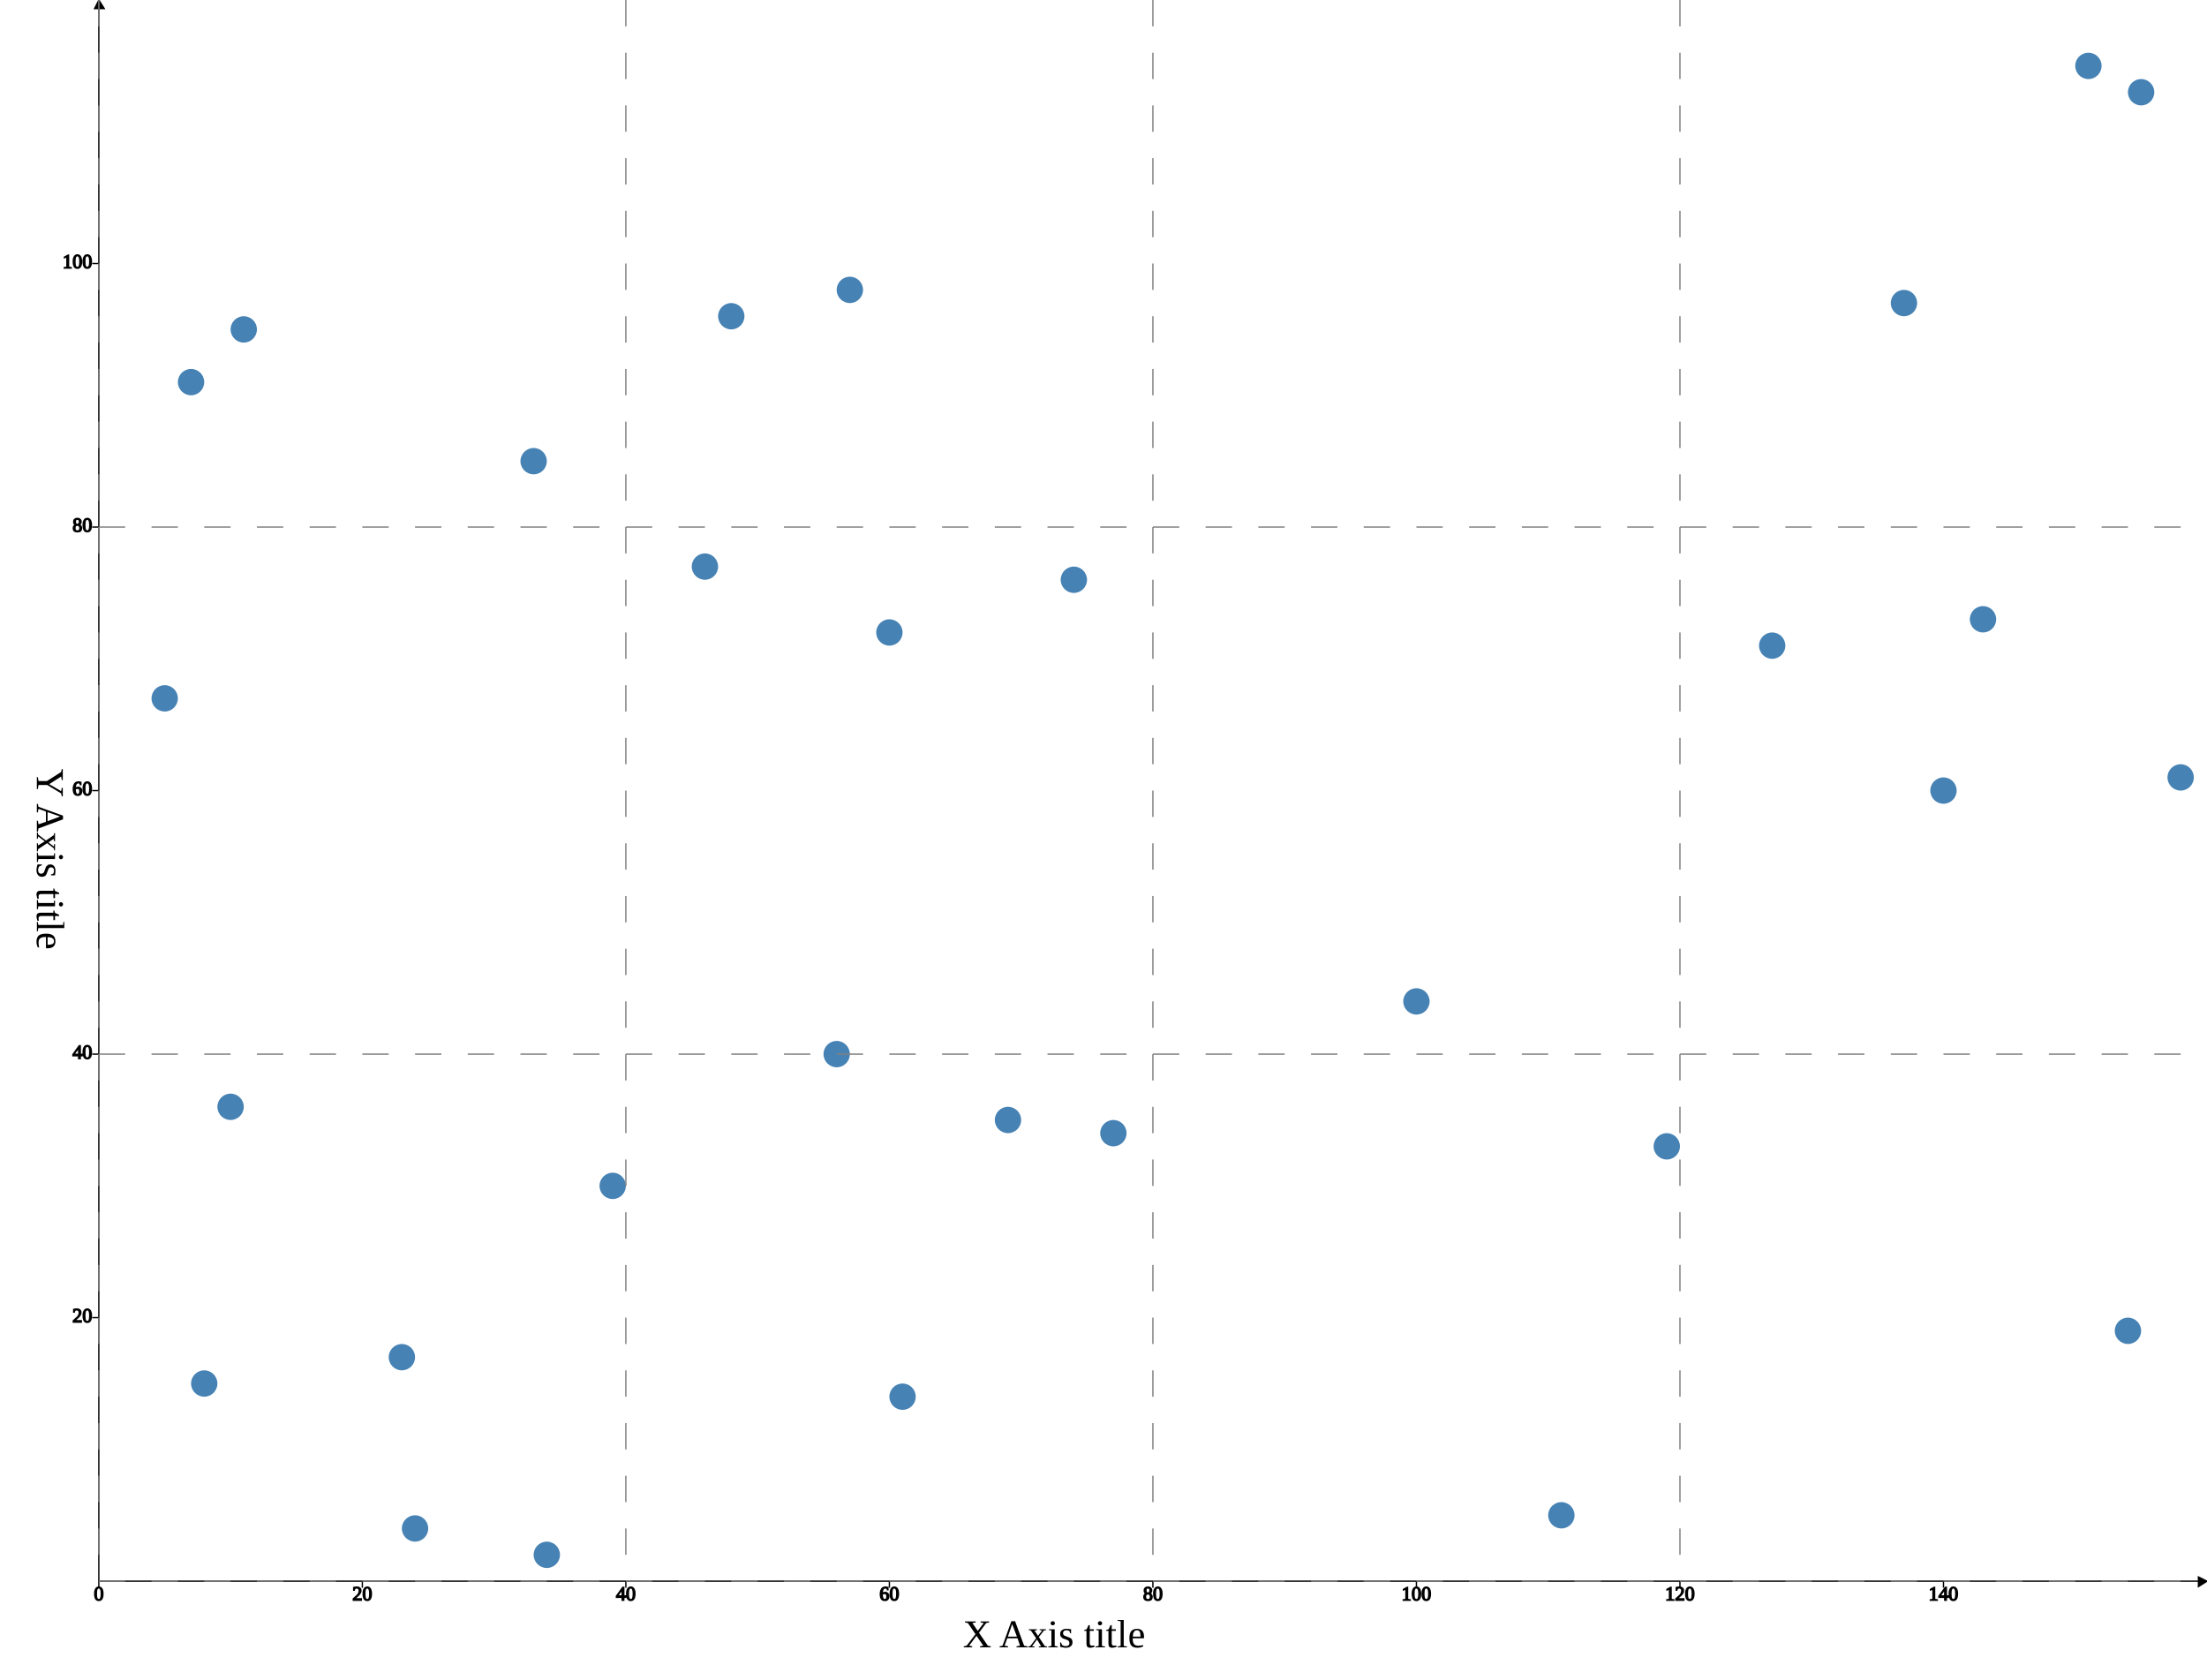
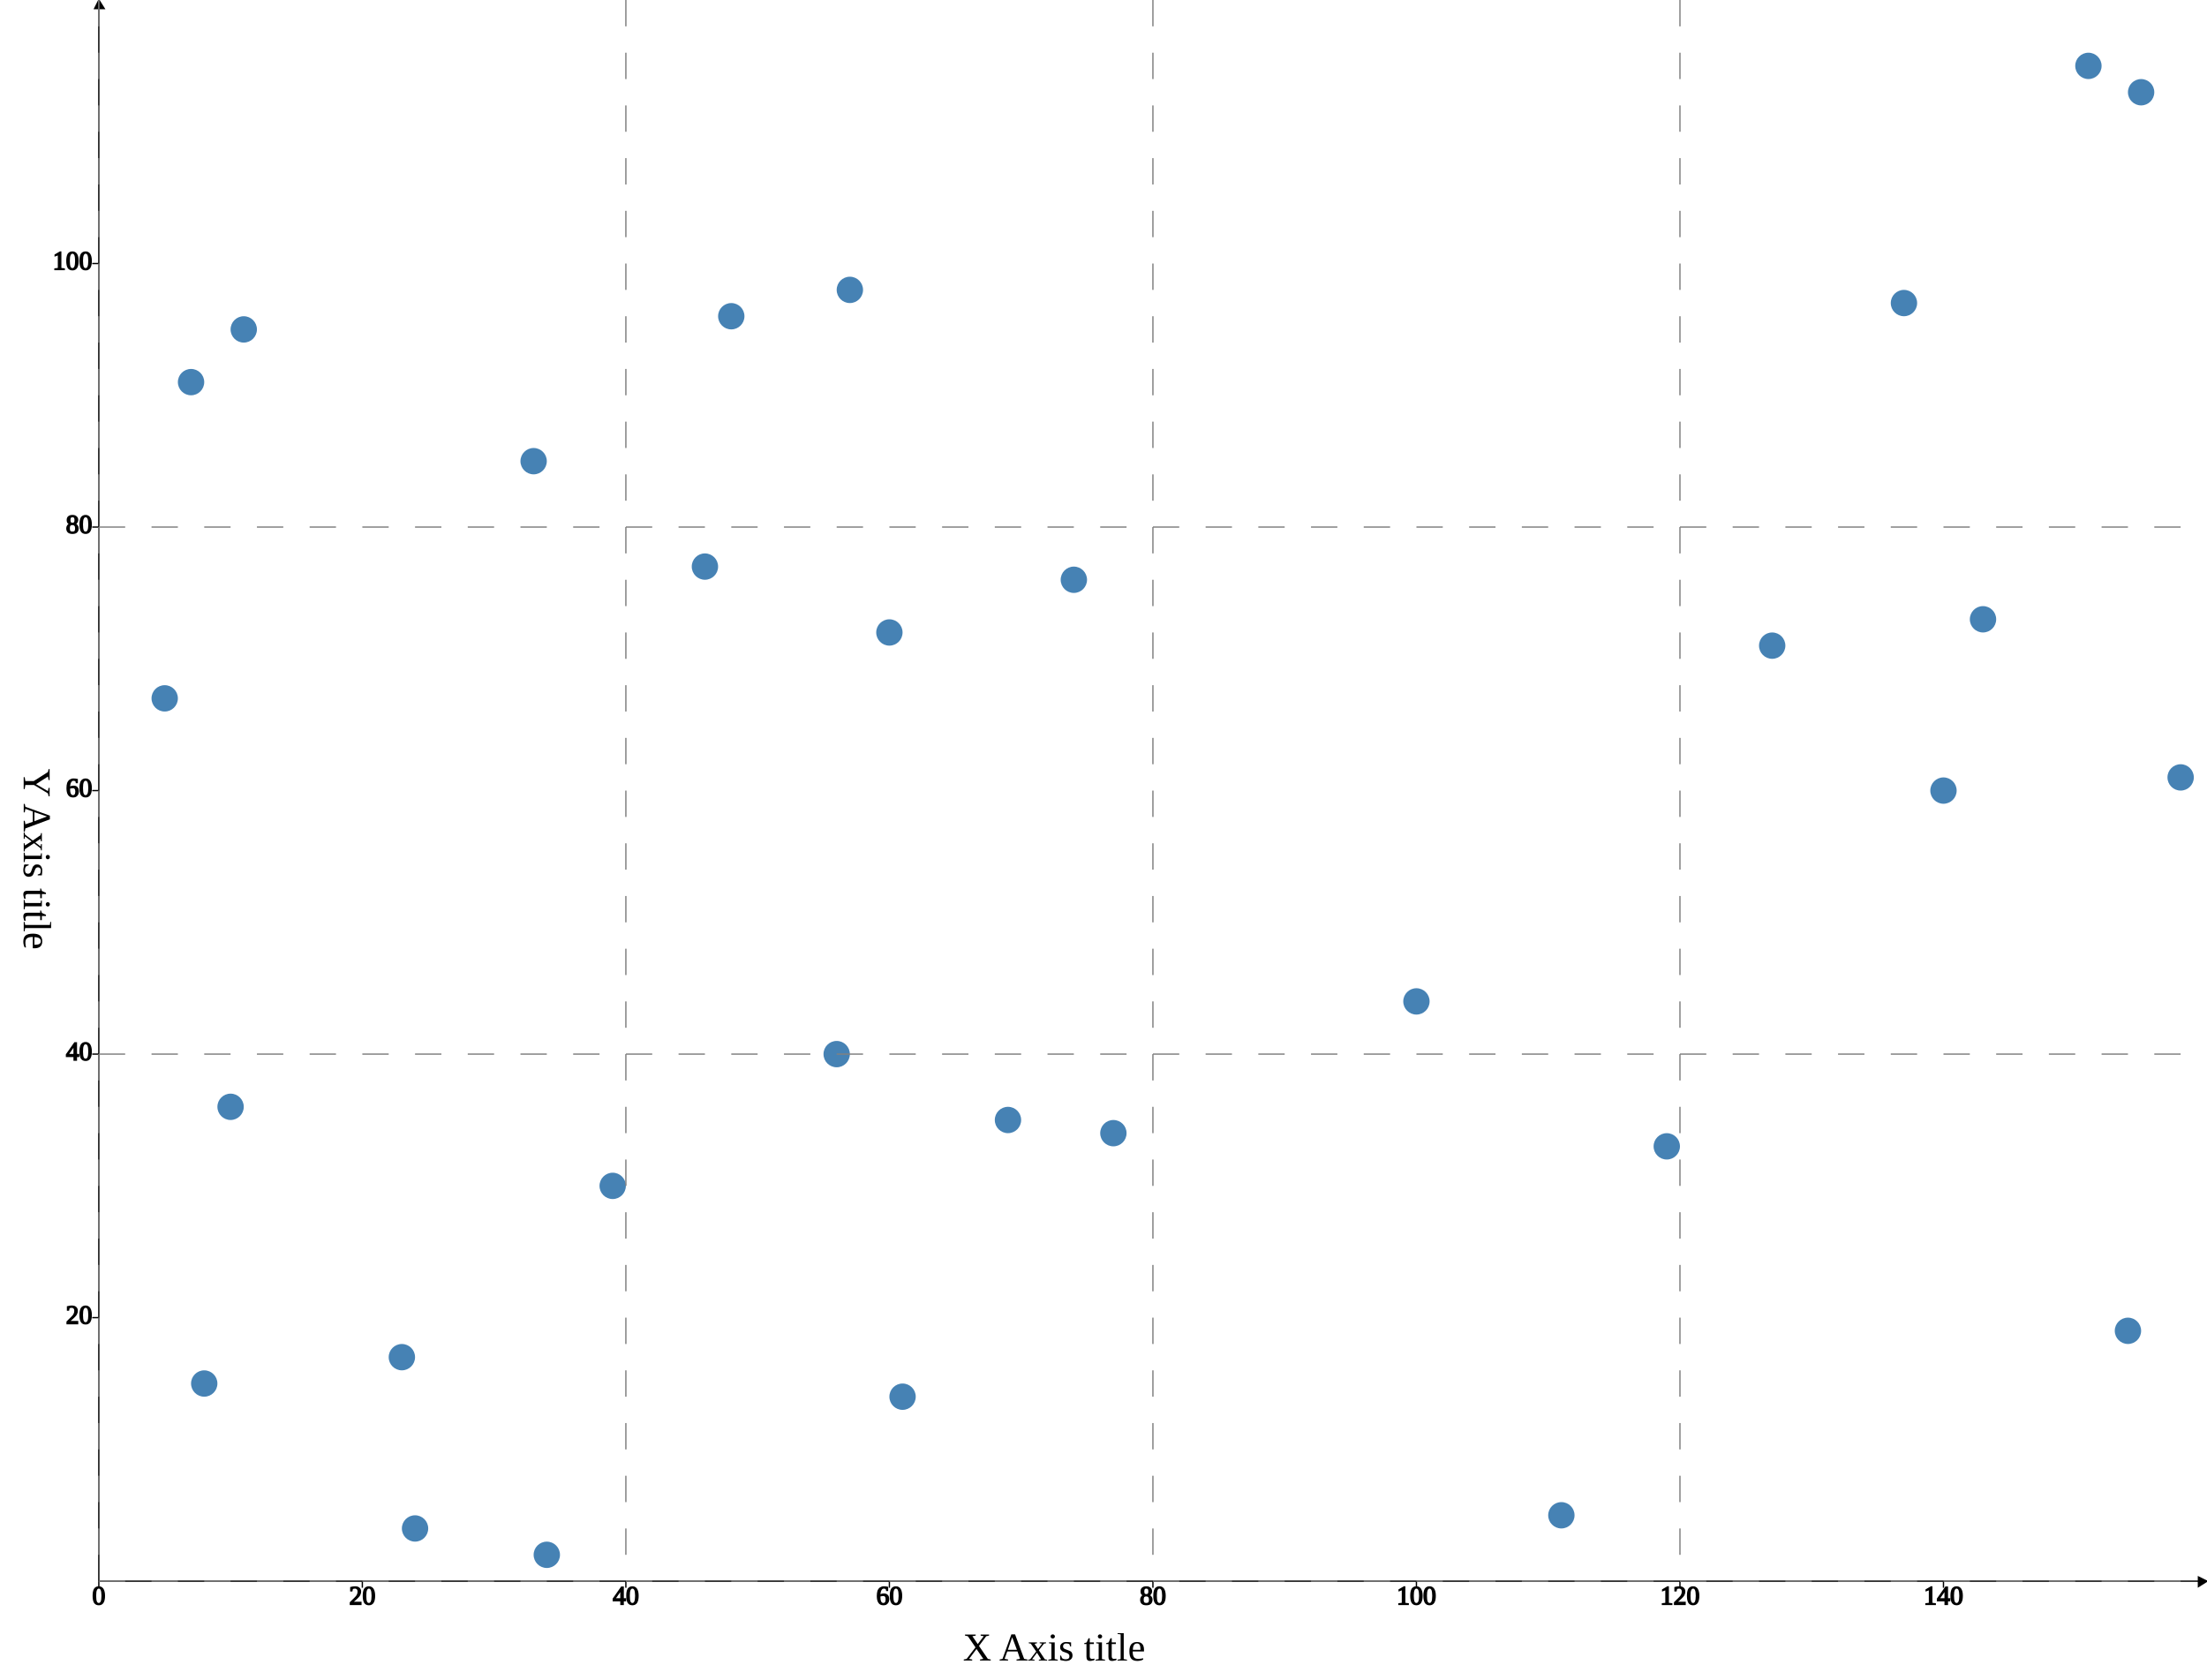
<svg xmlns="http://www.w3.org/2000/svg" viewBox="0 0 167.5 127.5">
  <style>
.point circle {
  fill: steelblue;
}

.point text {
  visibility: hidden;
  font-size: 4px;
  text-anchor: middle;
  dominant-baseline: middle;
}

.point:hover circle{
  fill: yellow;
  stroke-width:4;
  stroke:yellow;
}

.point:hover text {
  visibility: visible;
}

.axis {
    stroke: black;
    stroke-width: 0.1;
    marker-end: url(#markerArrow);
}

marker {
    fill: #000000;
}

.x_label {
  stroke: black;
  stroke-width: 0.1;
}

.x_label text {
    text-anchor: middle;
    dominant-baseline: text-before-edge;
-     font-size:1.5px;
+     font-size:2px;
}

.y_label {
  stroke: black;
  stroke-width: 0.1;
}

.y_label text {
    text-anchor: end;
    dominant-baseline: middle;
-     font-size: 1.5px;
+     font-size: 2px;
}

.x-grids {
  stroke: gray;
  stroke-width: 0.1;
  stroke-dasharray: 2;
}

.y-grids {
  stroke: gray;
  stroke-width: 0.1;
  stroke-dasharray: 2;
}
</style>
  <defs>
    <marker id="markerArrow" markerWidth="13" markerHeight="13" refX="9" refY="6" orient="auto">
      <path d="M2,2 L2,11 L10,6 L2,2" />
    </marker>
  </defs>
  <g class="point">
    <circle cx="118.5" cy="115" r="1" />
    <text x="118.5" y="115">5</text>
  </g>
  <g class="point">
    <circle cx="53.5" cy="43" r="1" />
    <text x="53.5" y="43">77</text>
  </g>
  <g class="point">
    <circle cx="107.5" cy="76" r="1" />
    <text x="107.5" y="76">44</text>
  </g>
  <g class="point">
    <circle cx="46.5" cy="90" r="1" />
    <text x="46.5" y="90">30</text>
  </g>
  <g class="point">
    <circle cx="40.5" cy="35" r="1" />
    <text x="40.5" y="35">85</text>
  </g>
  <g class="point">
    <circle cx="126.5" cy="87" r="1" />
    <text x="126.5" y="87">33</text>
  </g>
  <g class="point">
    <circle cx="67.5" cy="48" r="1" />
    <text x="67.5" y="48">72</text>
  </g>
  <g class="point">
    <circle cx="41.5" cy="118" r="1" />
    <text x="41.5" y="118">2</text>
  </g>
  <g class="point">
    <circle cx="55.5" cy="24" r="1" />
    <text x="55.5" y="24">96</text>
  </g>
  <g class="point">
    <circle cx="147.5" cy="60" r="1" />
    <text x="147.5" y="60">60</text>
  </g>
  <g class="point">
    <circle cx="64.5" cy="22" r="1" />
    <text x="64.5" y="22">98</text>
  </g>
  <g class="point">
    <circle cx="17.5" cy="84" r="1" />
    <text x="17.5" y="84">36</text>
  </g>
  <g class="point">
    <circle cx="150.5" cy="47" r="1" />
    <text x="150.5" y="47">73</text>
  </g>
  <g class="point">
    <circle cx="15.5" cy="105" r="1" />
    <text x="15.5" y="105">15</text>
  </g>
  <g class="point">
    <circle cx="81.5" cy="44" r="1" />
    <text x="81.5" y="44">76</text>
  </g>
  <g class="point">
    <circle cx="84.5" cy="86" r="1" />
    <text x="84.5" y="86">34</text>
  </g>
  <g class="point">
    <circle cx="158.5" cy="5" r="1" />
    <text x="158.5" y="5">115</text>
  </g>
  <g class="point">
    <circle cx="162.5" cy="7" r="1" />
    <text x="162.5" y="7">113</text>
  </g>
  <g class="point">
    <circle cx="63.5" cy="80" r="1" />
    <text x="63.5" y="80">40</text>
  </g>
  <g class="point">
    <circle cx="30.5" cy="103" r="1" />
    <text x="30.5" y="103">17</text>
  </g>
  <g class="point">
    <circle cx="31.5" cy="116" r="1" />
    <text x="31.5" y="116">4</text>
  </g>
  <g class="point">
    <circle cx="18.5" cy="25" r="1" />
    <text x="18.5" y="25">95</text>
  </g>
  <g class="point">
    <circle cx="144.5" cy="23" r="1" />
    <text x="144.5" y="23">97</text>
  </g>
  <g class="point">
    <circle cx="12.5" cy="53" r="1" />
    <text x="12.5" y="53">67</text>
  </g>
  <g class="point">
    <circle cx="134.5" cy="49" r="1" />
    <text x="134.5" y="49">71</text>
  </g>
  <g class="point">
    <circle cx="165.5" cy="59" r="1" />
    <text x="165.5" y="59">61</text>
  </g>
  <g class="point">
    <circle cx="14.5" cy="29" r="1" />
    <text x="14.5" y="29">91</text>
  </g>
  <g class="point">
    <circle cx="68.5" cy="106" r="1" />
    <text x="68.5" y="106">14</text>
  </g>
  <g class="point">
    <circle cx="161.5" cy="101" r="1" />
    <text x="161.5" y="101">19</text>
  </g>
  <g class="point">
    <circle cx="76.5" cy="85" r="1" />
    <text x="76.5" y="85">35</text>
  </g>
  <line class="axis" x1="7.5" y1="120" x2="167.5" y2="120" />
-   <text x="80.0" y="123.0" font-size="3" text-anchor="middle" dominant-baseline="hanging">X Axis title</text>
+   <text x="80.0" y="124" font-size="3" text-anchor="middle" dominant-baseline="hanging">X Axis title</text>
  <line class="axis" x1="7.5" y1="120" x2="7.5" y2="0" />
-   <text x="4.5" y="60.0" font-size="3" text-anchor="middle" dominant-baseline="middle" writing-mode="tb">Y Axis title</text>
+   <text x="3.5" y="60.0" font-size="3" text-anchor="middle" dominant-baseline="middle" writing-mode="tb">Y Axis title</text>
  <g class="x_label">
    <line x1="7.5" y1="120" x2="7.5" y2="120.5" />
    <line x1="27.5" y1="120" x2="27.5" y2="120.5" />
    <line x1="47.5" y1="120" x2="47.5" y2="120.5" />
    <line x1="67.5" y1="120" x2="67.5" y2="120.5" />
    <line x1="87.5" y1="120" x2="87.5" y2="120.5" />
    <line x1="107.5" y1="120" x2="107.5" y2="120.5" />
    <line x1="127.5" y1="120" x2="127.5" y2="120.5" />
    <line x1="147.5" y1="120" x2="147.5" y2="120.5" />
    <text x="7.5" y="120.5">0</text>
    <text x="27.5" y="120.5">20</text>
    <text x="47.5" y="120.5">40</text>
    <text x="67.5" y="120.5">60</text>
    <text x="87.5" y="120.5">80</text>
    <text x="107.5" y="120.5">100</text>
    <text x="127.5" y="120.5">120</text>
    <text x="147.5" y="120.5">140</text>
  </g>
  <g class="y_label">
    <line x1="7.0" y1="20" x2="7.5" y2="20" />
    <line x1="7.0" y1="40" x2="7.5" y2="40" />
    <line x1="7.0" y1="60" x2="7.5" y2="60" />
    <line x1="7.0" y1="80" x2="7.5" y2="80" />
    <line x1="7.0" y1="100" x2="7.5" y2="100" />
    <text x="7.0" y="20">100</text>
    <text x="7.0" y="40">80</text>
    <text x="7.0" y="60">60</text>
    <text x="7.0" y="80">40</text>
    <text x="7.0" y="100">20</text>
  </g>
  <g class="x-grids">
    <line x1="7.5" y1="120" x2="167.5" y2="120" />
    <line x1="7.5" y1="80" x2="167.5" y2="80" />
    <line x1="7.5" y1="40" x2="167.5" y2="40" />
  </g>
  <g class="y-grids">
    <line x1="7.5" y1="0" x2="7.5" y2="120" />
    <line x1="47.5" y1="0" x2="47.5" y2="120" />
    <line x1="87.5" y1="0" x2="87.5" y2="120" />
    <line x1="127.5" y1="0" x2="127.5" y2="120" />
  </g>
</svg>
